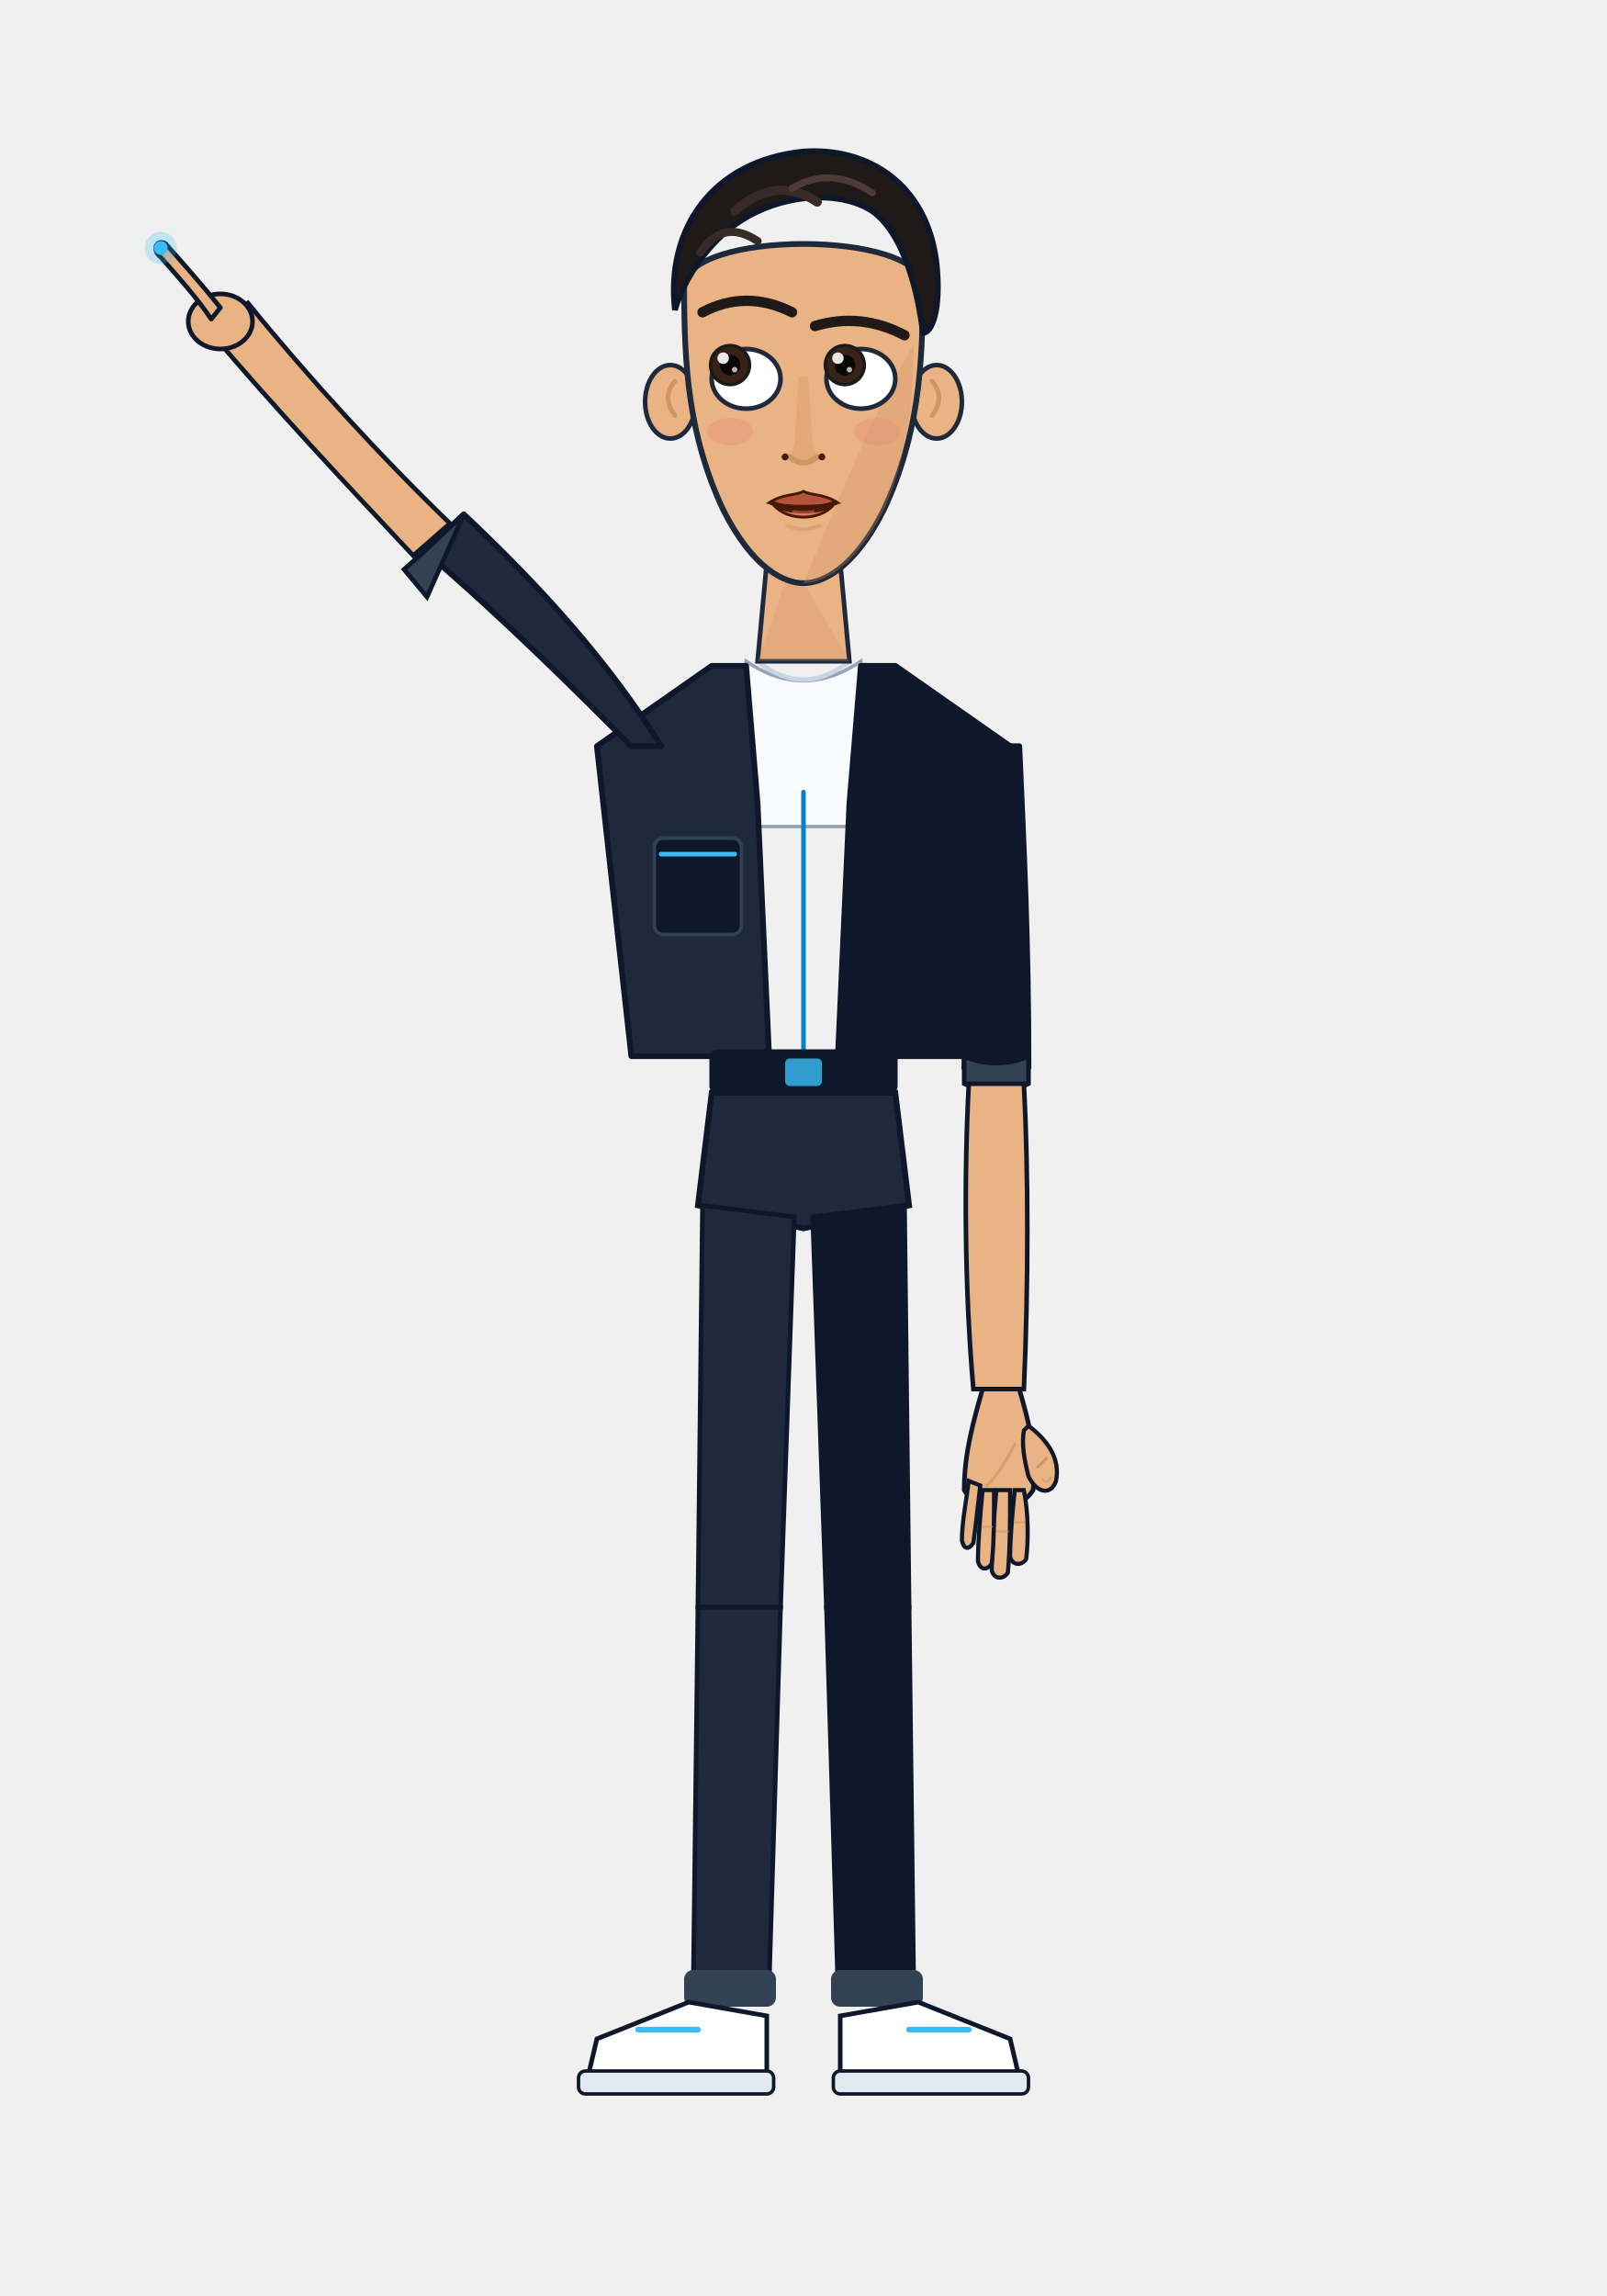
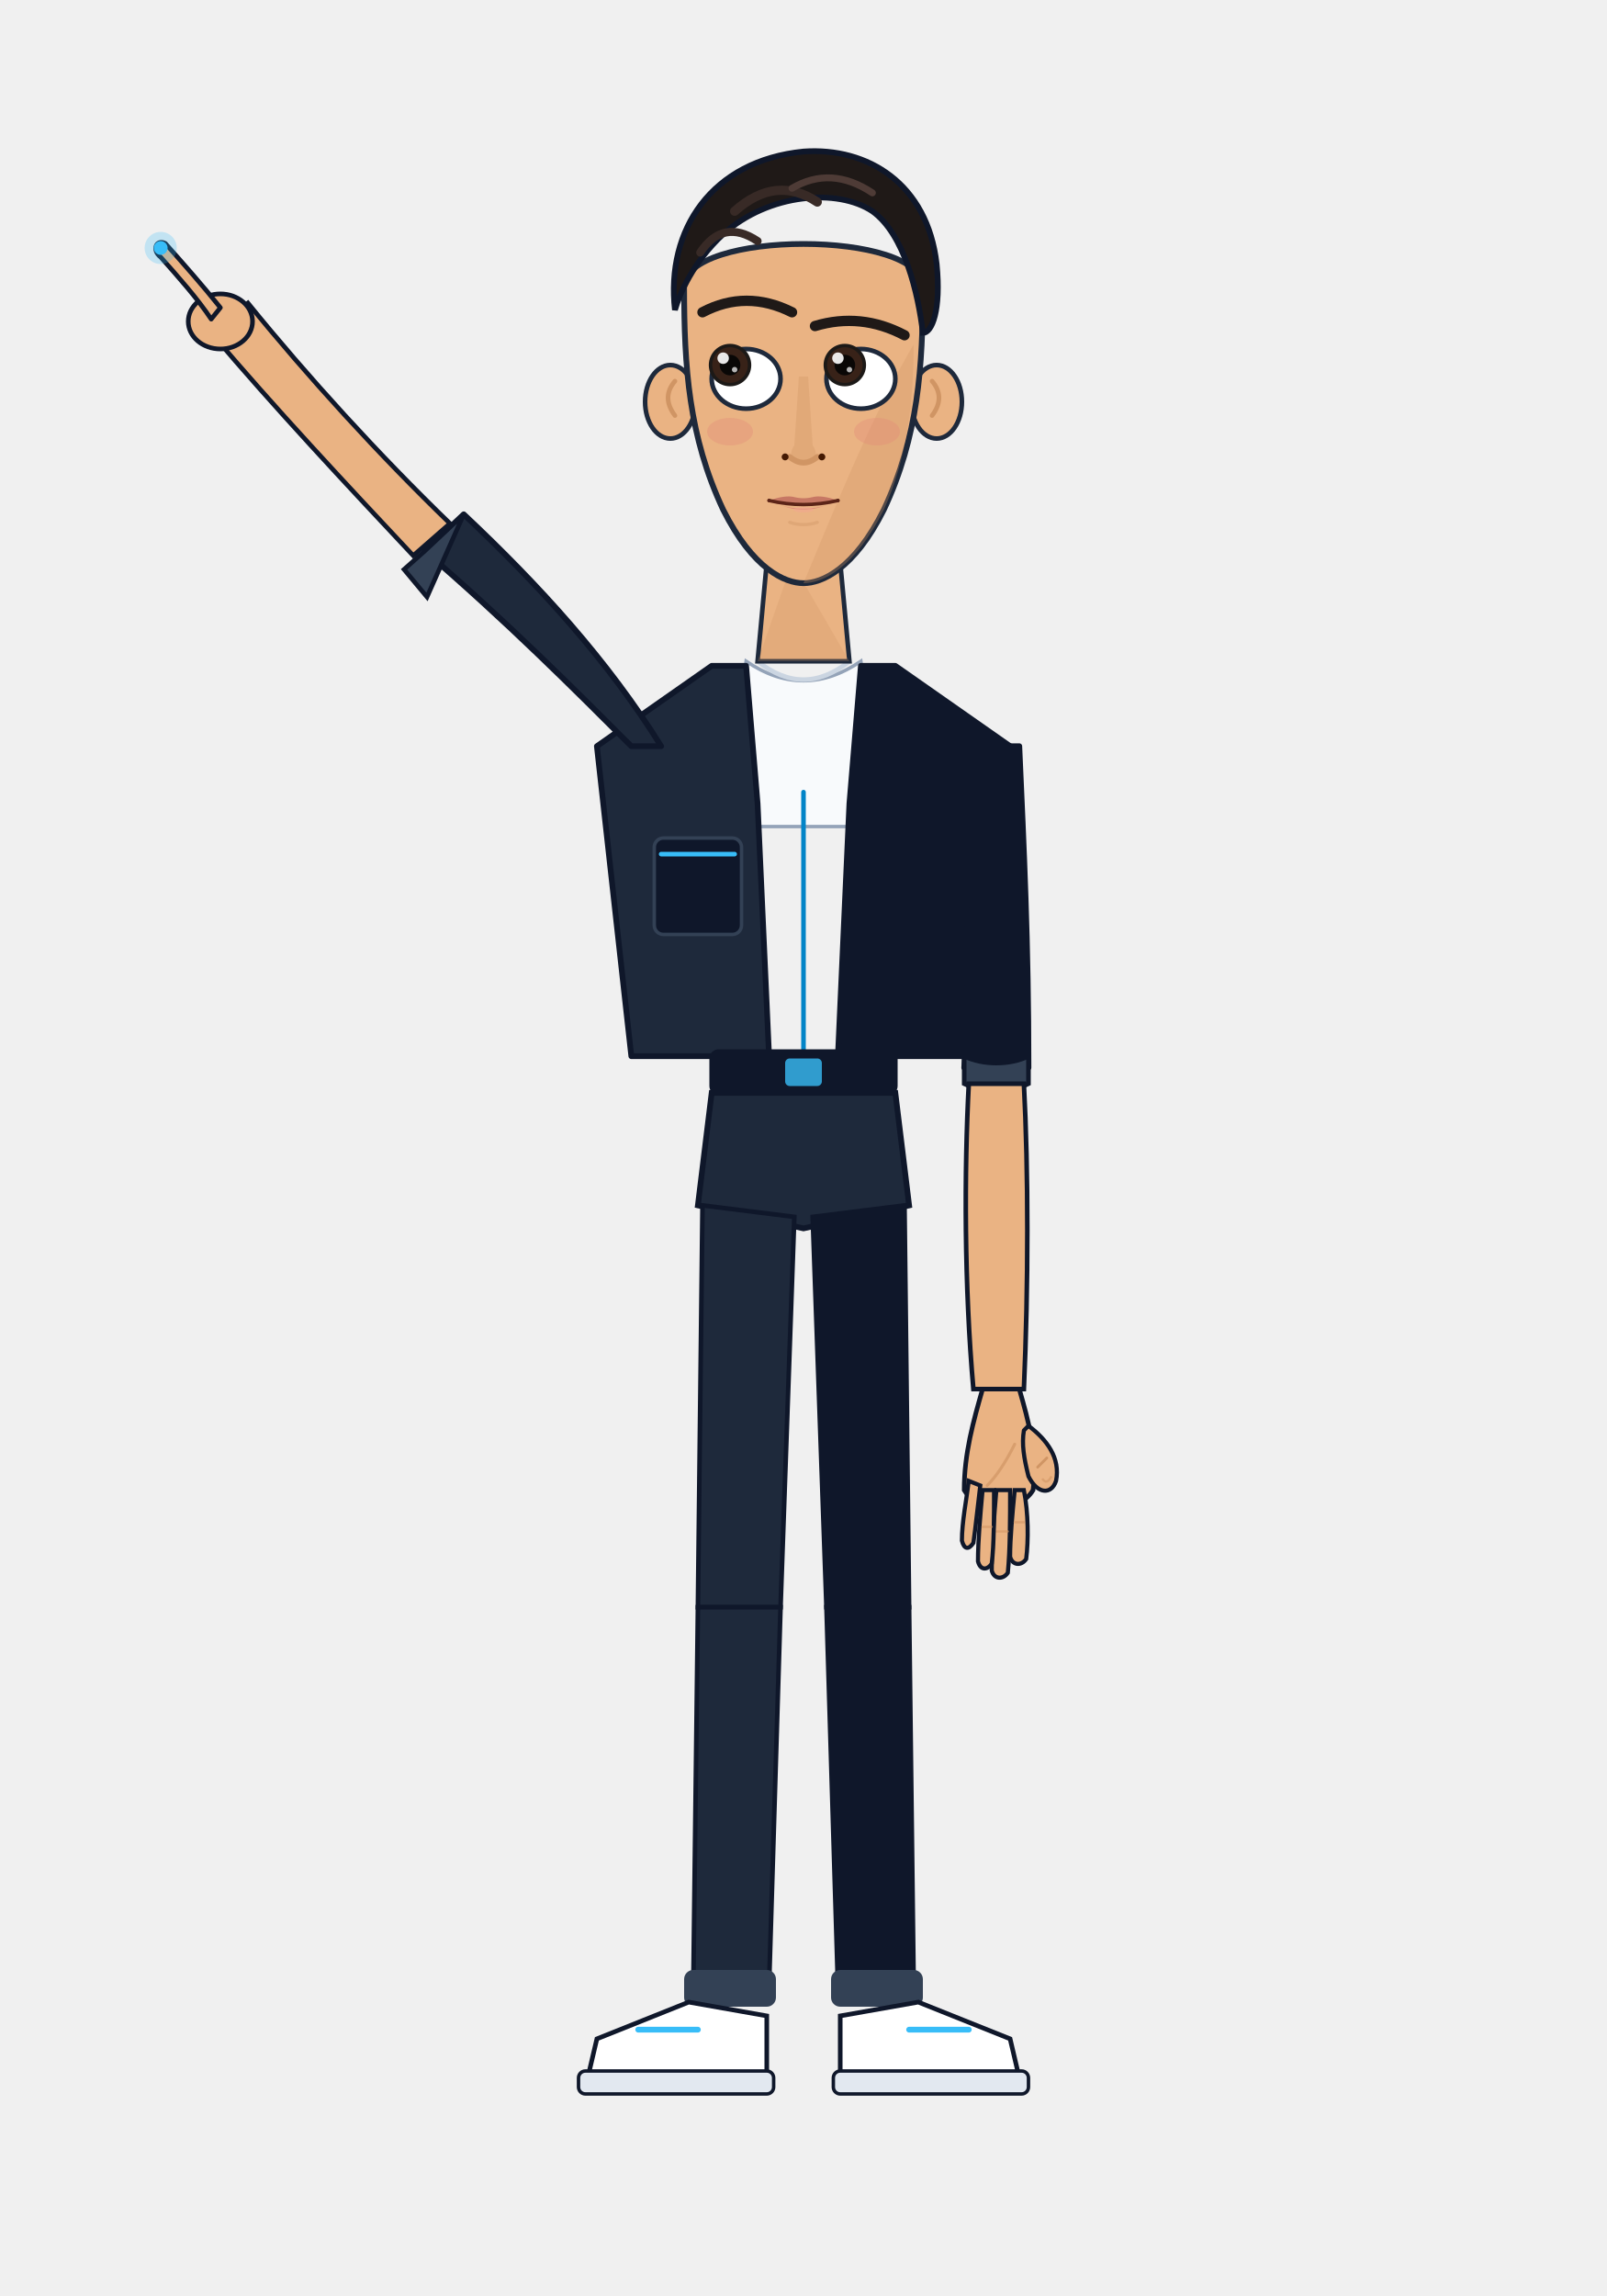
<svg xmlns="http://www.w3.org/2000/svg" viewBox="-100 50 700 1000" width="700" height="1000">
  <g id="modern_character_root">
    <path d="M 210 526 L 290 526 L 296 575 L 250 585 L 204 575 Z" fill="#1e293b" stroke="#0f172a" stroke-width="2.5" />
    <path d="M 206 575 L 246 580 L 240 750 L 204 750 Z" fill="#1e293b" stroke="#0f172a" stroke-width="2" />
    <path d="M 204 750 L 240 750 L 235 915 L 202 915 Z" fill="#1e293b" stroke="#0f172a" stroke-width="2" />
    <rect x="198" y="908" width="40" height="16" rx="4" fill="#334155" />
    <path d="M 254 580 L 294 575 L 296 750 L 260 750 Z" fill="#0f172a" stroke="#0f172a" stroke-width="2" />
    <path d="M 260 750 L 296 750 L 298 915 L 265 915 Z" fill="#0f172a" stroke="#0f172a" stroke-width="2" />
    <rect x="262" y="908" width="40" height="16" rx="4" fill="#334155" />
    <path d="M 156 955 L 234 955 L 234 928 L 200 922 L 160 938 Z" fill="#ffffff" stroke="#0f172a" stroke-width="2" />
    <rect x="152" y="952" width="85" height="10" rx="3" fill="#e2e8f0" stroke="#0f172a" stroke-width="1.5" />
    <line x1="178" y1="934" x2="204" y2="934" stroke="#38bdf8" stroke-width="2.5" stroke-linecap="round" />
    <path d="M 266 955 L 344 955 L 340 938 L 300 922 L 266 928 Z" fill="#ffffff" stroke="#0f172a" stroke-width="2" />
    <rect x="263" y="952" width="85" height="10" rx="3" fill="#e2e8f0" stroke="#0f172a" stroke-width="1.5" />
    <line x1="296" y1="934" x2="322" y2="934" stroke="#38bdf8" stroke-width="2.5" stroke-linecap="round" />
    <path d="M 225 338 Q 250 355 275 338 L 285 410 L 215 410 Z" fill="#f8fafc" stroke="#94a3b8" stroke-width="1.5" />
    <path d="M 230 338 Q 250 354 270 338" stroke="#cbd5e1" stroke-width="2" fill="none" />
    <path d="M 210 340 L 160 375 L 175 510 L 235 510 L 230 400 L 225 340 Z" fill="#1e293b" stroke="#0f172a" stroke-width="2.5" stroke-linejoin="round" />
    <path d="M 290 340 L 340 375 L 325 510 L 265 510 L 270 400 L 275 340 Z" fill="#0f172a" stroke="#0f172a" stroke-width="2.5" stroke-linejoin="round" />
    <line x1="250" y1="395" x2="250" y2="510" stroke="#0284c7" stroke-width="2" stroke-linecap="round" />
    <rect x="185" y="415" width="38" height="42" rx="4" fill="#0f172a" stroke="#334155" stroke-width="1.5" />
    <line x1="188" y1="422" x2="220" y2="422" stroke="#38bdf8" stroke-width="2" stroke-linecap="round" />
    <rect x="210" y="508" width="80" height="18" rx="3" fill="#0f172a" stroke="#0f172a" stroke-width="2" />
    <rect x="242" y="511" width="16" height="12" rx="2" fill="#38bdf8" opacity="0.8" />
    <path d="M 175 375 C 150 350, 120 320, 85 290 L 102 274 C 135 305, 165 338, 188 375 Z" fill="#1e293b" stroke="#0f172a" stroke-width="2.5" stroke-linejoin="round" />
    <path d="M 85 290 L 76 298 L 86 310 L 102 274 Z" fill="#334155" stroke="#0f172a" stroke-width="2" />
    <path d="M 80 292 C 50 260, 20 228, -8 195 L 8 182 C 34 214, 65 248, 96 278 Z" fill="#eab383" stroke="#0f172a" stroke-width="2" />
    <ellipse cx="-4" cy="190" rx="14" ry="12" fill="#eab383" stroke="#0f172a" stroke-width="2" />
    <path d="M -4 184 C -12 174, -20 165, -28 156 C -32 154, -34 159, -30 162 C -22 171, -14 180, -8 189 Z" fill="#eab383" stroke="#0f172a" stroke-width="2" stroke-linejoin="round" />
    <circle cx="-30" cy="158" r="3" fill="#38bdf8" />
    <circle cx="-30" cy="158" r="7" fill="#38bdf8" opacity="0.25" />
    <path d="M 315 375 C 320 420, 324 460, 320 515 C 328 518, 342 518, 348 515 C 348 460, 346 420, 344 375 Z" fill="#0f172a" stroke="#0f172a" stroke-width="2.5" stroke-linejoin="round" />
    <path d="M 320 510 C 328 514, 340 514, 348 510 L 348 522 C 340 526, 328 526, 320 522 Z" fill="#334155" stroke="#0f172a" stroke-width="2" />
    <path d="M 322 522 C 320 560, 320 610, 324 655 L 346 655 C 348 610, 348 560, 346 522 Z" fill="#eab383" stroke="#0f172a" stroke-width="2" />
    <g id="human_hand_r" transform="translate(344, 655) scale(-1, 1)">
      <path d="M 0 0 C -4 14, -8 28, -6 44 C 0 54, 18 54, 24 44 C 24 28, 20 14, 16 0 Z" fill="#eab383" stroke="#0f172a" stroke-width="2" />
      <path d="M -4 16 C -12 22, -18 30, -16 40 C -14 46, -8 46, -4 38 C -2 30, -1 24, -2 18 Z" fill="#eab383" stroke="#0f172a" stroke-width="1.8" stroke-linejoin="round" />
      <line x1="-12" y1="30" x2="-8" y2="34" stroke="#d09564" stroke-width="1.2" stroke-linecap="round" />
      <path d="M -14 38 Q -12 42 -10 39" stroke="#d09564" stroke-width="1" fill="none" opacity="0.6" />
      <path d="M -2 44 C -4 54, -4 66, -3 74 C -1 77, 3 77, 4 73 C 4 65, 3 54, 2 44 Z" fill="#eab383" stroke="#0f172a" stroke-width="1.8" />
      <line x1="-2" y1="58" x2="2" y2="58" stroke="#d09564" stroke-width="1" stroke-linecap="round" opacity="0.6" />
      <path d="M 4 44 C 4 56, 4 70, 5 80 C 7 83, 11 83, 12 79 C 12 69, 11 56, 10 44 Z" fill="#eab383" stroke="#0f172a" stroke-width="1.8" />
      <line x1="5" y1="62" x2="10" y2="62" stroke="#d09564" stroke-width="1" stroke-linecap="round" opacity="0.6" />
      <path d="M 11 44 C 11 55, 11 68, 12 76 C 14 79, 17 79, 18 75 C 18 66, 17 55, 16 44 Z" fill="#eab383" stroke="#0f172a" stroke-width="1.8" />
      <line x1="12" y1="60" x2="16" y2="60" stroke="#d09564" stroke-width="1" stroke-linecap="round" opacity="0.6" />
      <path d="M 17 42 C 18 50, 19 60, 20 67 C 22 70, 24 70, 25 66 C 25 58, 23 48, 22 40 Z" fill="#eab383" stroke="#0f172a" stroke-width="1.8" />
      <path d="M 2 24 C 6 32, 10 38, 14 42" stroke="#d09564" stroke-width="1.3" fill="none" stroke-linecap="round" opacity="0.7" />
    </g>
    <path d="M 234 295 L 230 338 L 270 338 L 266 295 Z" fill="#eab383" stroke="#1e293b" stroke-width="2" />
    <path d="M 245 295 L 230 338 L 270 338 Z" fill="#d09564" opacity="0.25" />
    <ellipse cx="192" cy="225" rx="11" ry="16" fill="#eab383" stroke="#1e293b" stroke-width="2" />
    <path d="M 194 216 Q 188 223 194 231" stroke="#d09564" stroke-width="2" fill="none" stroke-linecap="round" />
    <ellipse cx="308" cy="225" rx="11" ry="16" fill="#eab383" stroke="#1e293b" stroke-width="2" />
    <path d="M 306 216 Q 312 223 306 231" stroke="#d09564" stroke-width="2" fill="none" stroke-linecap="round" />
    <path d="M 198 175               C 198 150, 302 150, 302 175               C 302 210, 300 240, 285 272               C 272 298, 258 304, 250 304               C 242 304, 228 298, 215 272               C 200 240, 198 210, 198 175 Z" fill="#eab383" stroke="#1e293b" stroke-width="2.5" />
    <path d="M 250 304 C 258 304, 272 298, 285 272 C 295 250, 298 225, 298 200 C 280 230, 260 280, 250 304 Z" fill="#d09564" opacity="0.3" />
    <ellipse cx="218" cy="238" rx="10" ry="6" fill="#e28878" opacity="0.35" />
    <ellipse cx="282" cy="238" rx="10" ry="6" fill="#e28878" opacity="0.35" />
    <path d="M 194 185              C 190 150, 210 120, 250 116              C 278 114, 304 130, 308 165              C 310 185, 306 195, 302 195              C 300 178, 294 152, 280 142              C 265 132, 235 134, 215 152              C 202 164, 196 178, 194 185 Z" fill="#1f1917" stroke="#0f172a" stroke-width="2.5" />
    <path d="M 220 142 Q 238 126 256 138" stroke="#382a26" stroke-width="4" stroke-linecap="round" fill="none" />
    <path d="M 245 132 Q 262 122 280 134" stroke="#4e3b36" stroke-width="3" stroke-linecap="round" fill="none" />
    <path d="M 205 160 Q 215 145 230 155" stroke="#382a26" stroke-width="3.5" stroke-linecap="round" fill="none" />
    <path d="M 206 186 Q 225 176 245 186" stroke="#1f1917" stroke-width="4.5" stroke-linecap="round" fill="none" />
    <path d="M 255 192 Q 275 186 294 196" stroke="#1f1917" stroke-width="4.5" stroke-linecap="round" fill="none" />
    <ellipse cx="225" cy="215" rx="15" ry="13" fill="#ffffff" stroke="#1e293b" stroke-width="2" />
    <circle cx="218" cy="209" r="8.5" fill="#382218" stroke="#1c1917" stroke-width="1.5" />
    <circle cx="218" cy="209" r="4.5" fill="#090706" />
    <circle cx="215" cy="206" r="2.5" fill="#ffffff" opacity="0.9" />
    <circle cx="220" cy="211" r="1.2" fill="#ffffff" opacity="0.7" />
    <ellipse cx="275" cy="215" rx="15" ry="13" fill="#ffffff" stroke="#1e293b" stroke-width="2" />
    <circle cx="268" cy="209" r="8.5" fill="#382218" stroke="#1c1917" stroke-width="1.5" />
    <circle cx="268" cy="209" r="4.5" fill="#090706" />
    <circle cx="265" cy="206" r="2.5" fill="#ffffff" opacity="0.9" />
    <circle cx="270" cy="211" r="1.2" fill="#ffffff" opacity="0.7" />
    <path d="M 248 214 L 246 244 Q 242 250 250 252 Q 258 250 254 244 L 252 214" fill="#d09564" opacity="0.35" />
    <path d="M 244 249 Q 250 254 256 249" stroke="#d09564" stroke-width="2.5" stroke-linecap="round" fill="none" />
    <circle cx="242" cy="249" r="1.5" fill="#451a03" />
    <circle cx="258" cy="249" r="1.5" fill="#451a03" />
-     <path d="M 235 269 C 241 265, 246 266, 250 264 C 254 266, 259 265, 265 269 C 258 271, 242 271, 235 269 Z" fill="#b4533c" stroke="#451a03" stroke-width="1.2" />
-     <path d="M 237 270 C 243 277, 257 277, 263 270 C 257 274, 243 274, 237 270 Z" fill="#cf705c" stroke="#451a03" stroke-width="1.2" />
-     <ellipse cx="250" cy="273" rx="5" ry="1.5" fill="#f87171" opacity="0.45" />
-     <path d="M 243 279 Q 250 282 257 279" stroke="#d09564" stroke-width="1.8" fill="none" opacity="0.5" stroke-linecap="round" />
-     <path d="M 236 269 Q 250 274 264 269" fill="none" stroke="#451a03" stroke-width="2" stroke-linecap="round" />
-     <circle cx="236" cy="269" r="0.8" fill="#451a03" />
-     <circle cx="264" cy="269" r="0.8" fill="#451a03" />
+     <path d="M 235 268 Q 242 265.5 246 266.5 Q 250 267.5 254 266.5 Q 258 265.5 265 268 C 258 269.5, 242 269.5, 235 268 Z" fill="#c77864" />
+     <path d="M 237 268.5 Q 250 275.5 263 268.5 C 257 272.5, 243 272.5, 237 268.5 Z" fill="#dc8a75" />
+     <ellipse cx="250" cy="272" rx="4.5" ry="1.2" fill="#f3a492" opacity="0.45" />
+     <path d="M 244 277.5 Q 250 279.5 256 277.5" stroke="#d09564" stroke-width="1.4" fill="none" opacity="0.4" stroke-linecap="round" />
+     <path d="M 235 268 Q 250 271.5 265 268" fill="none" stroke="#5c2417" stroke-width="1.5" stroke-linecap="round" />
+     <circle cx="235" cy="268" r="0.75" fill="#5c2417" />
+     <circle cx="265" cy="268" r="0.75" fill="#5c2417" />
  </g>
</svg>
